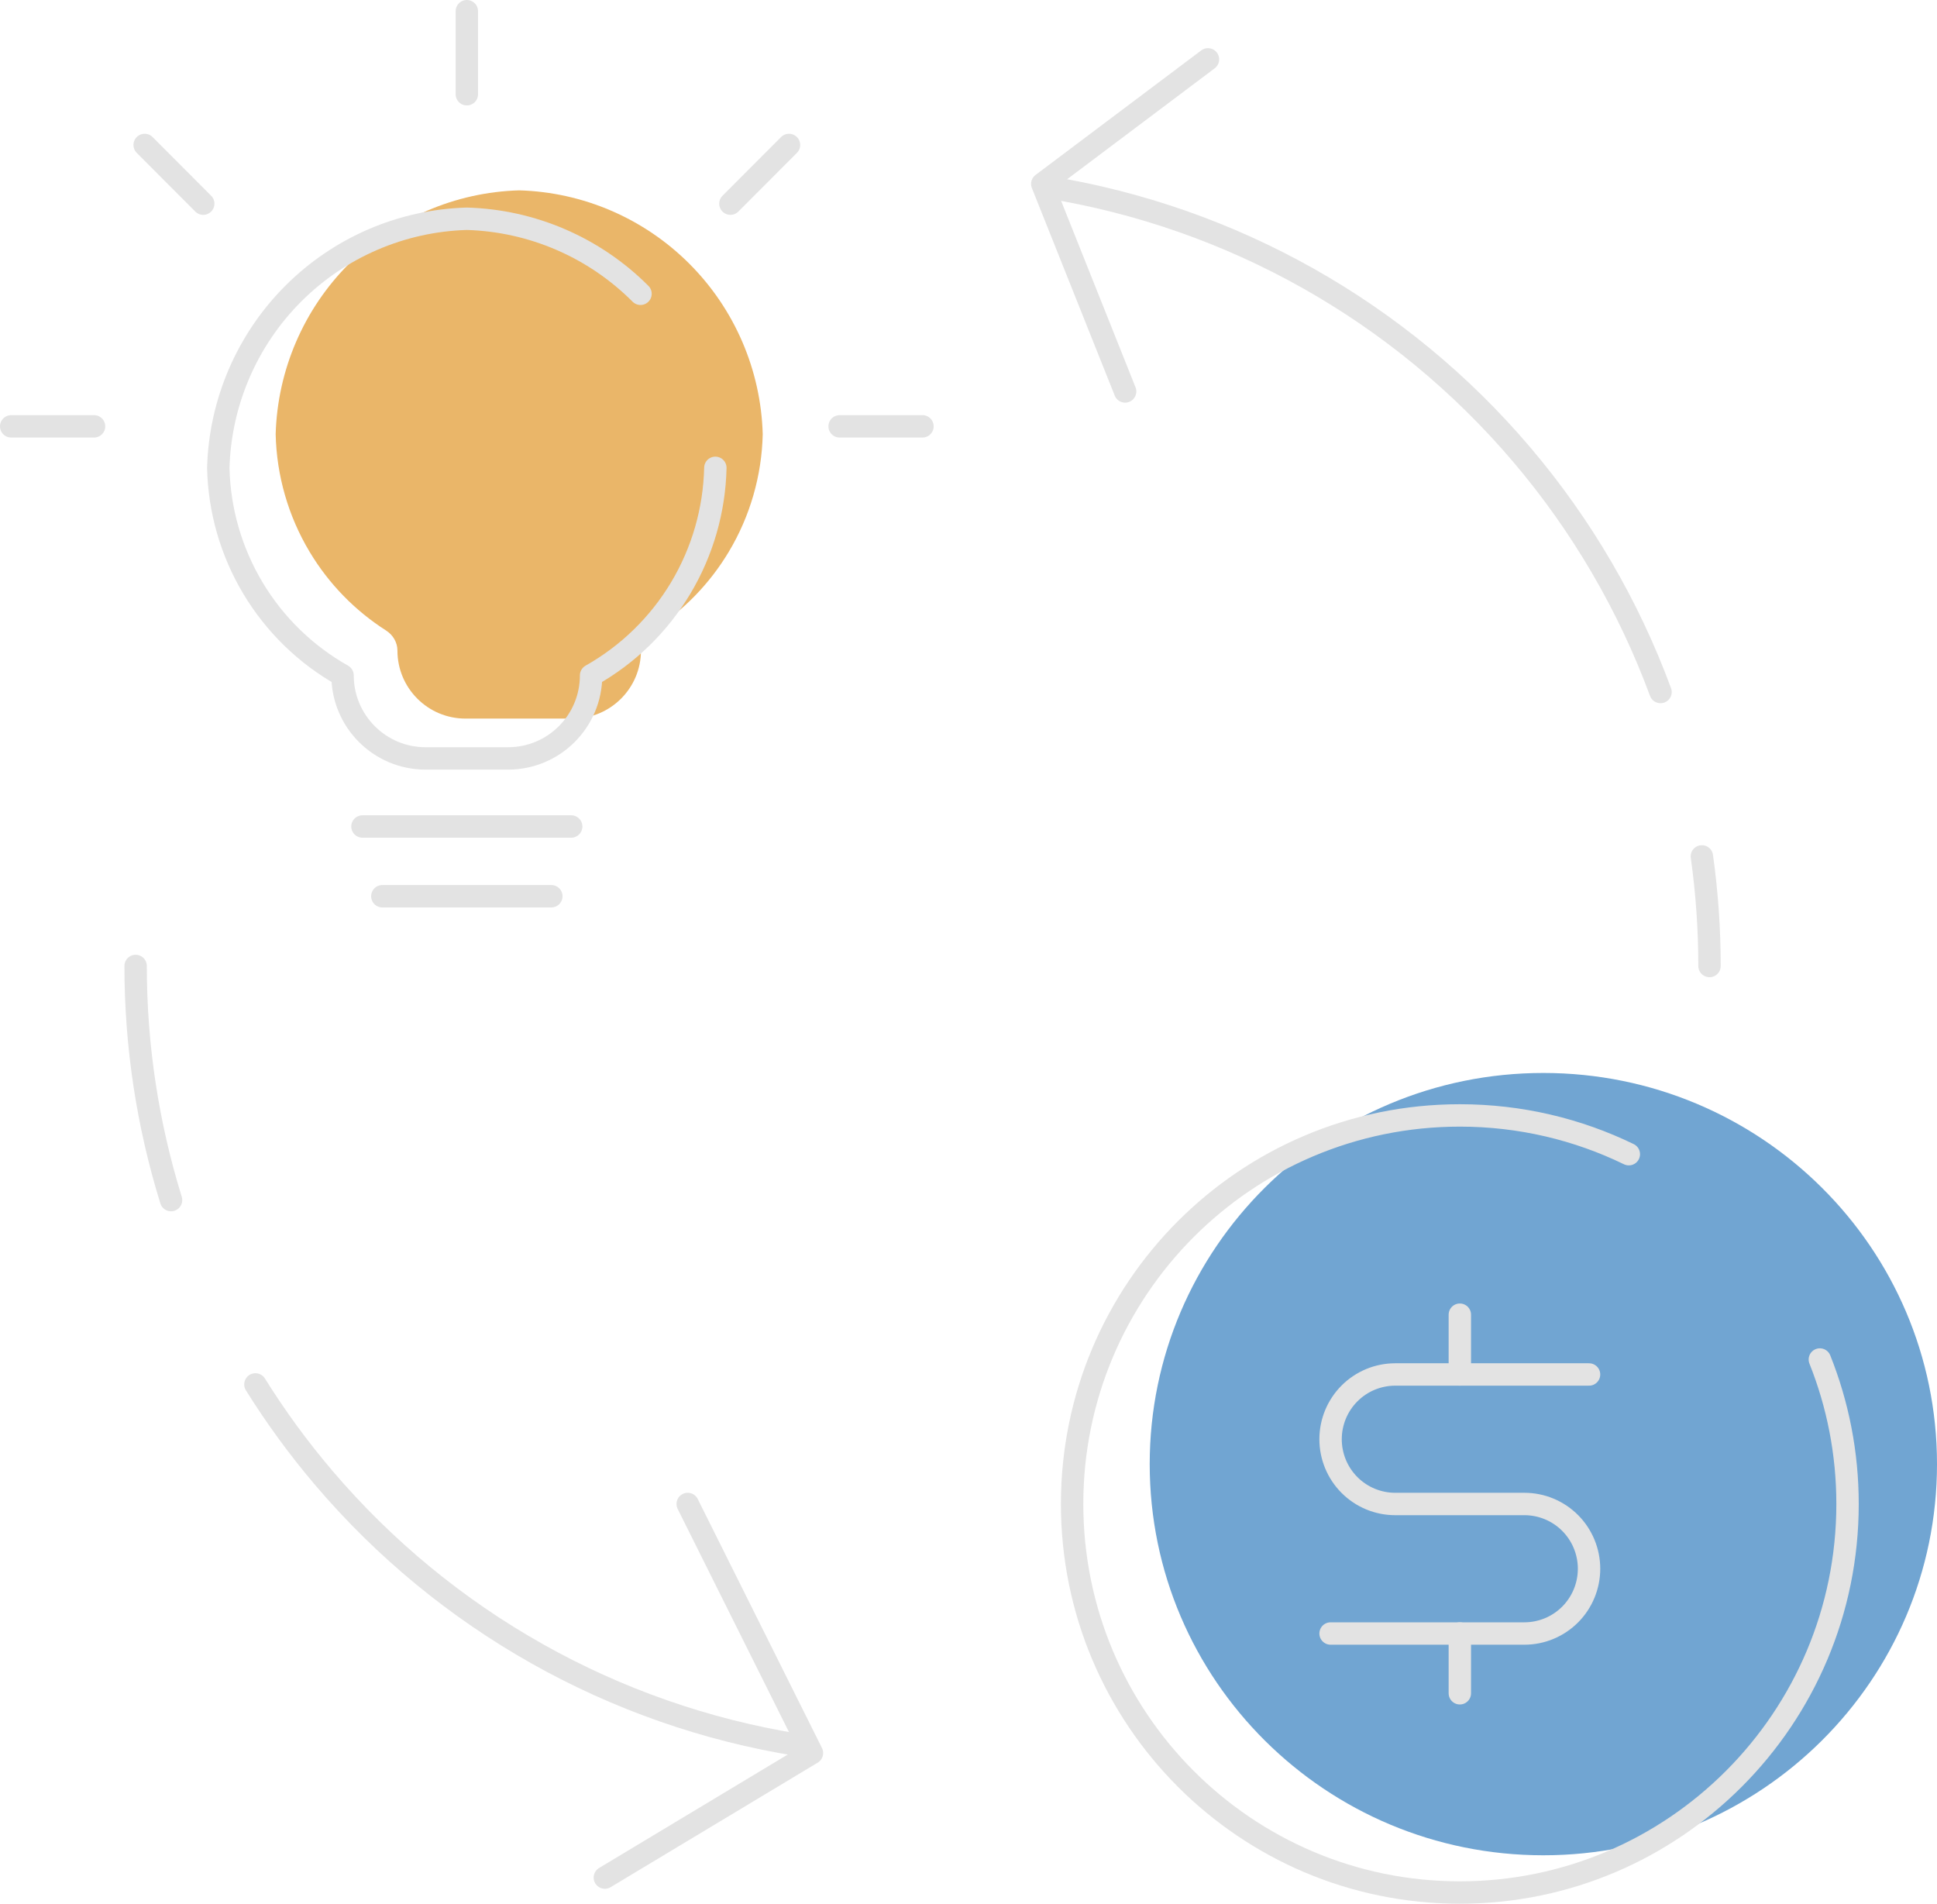
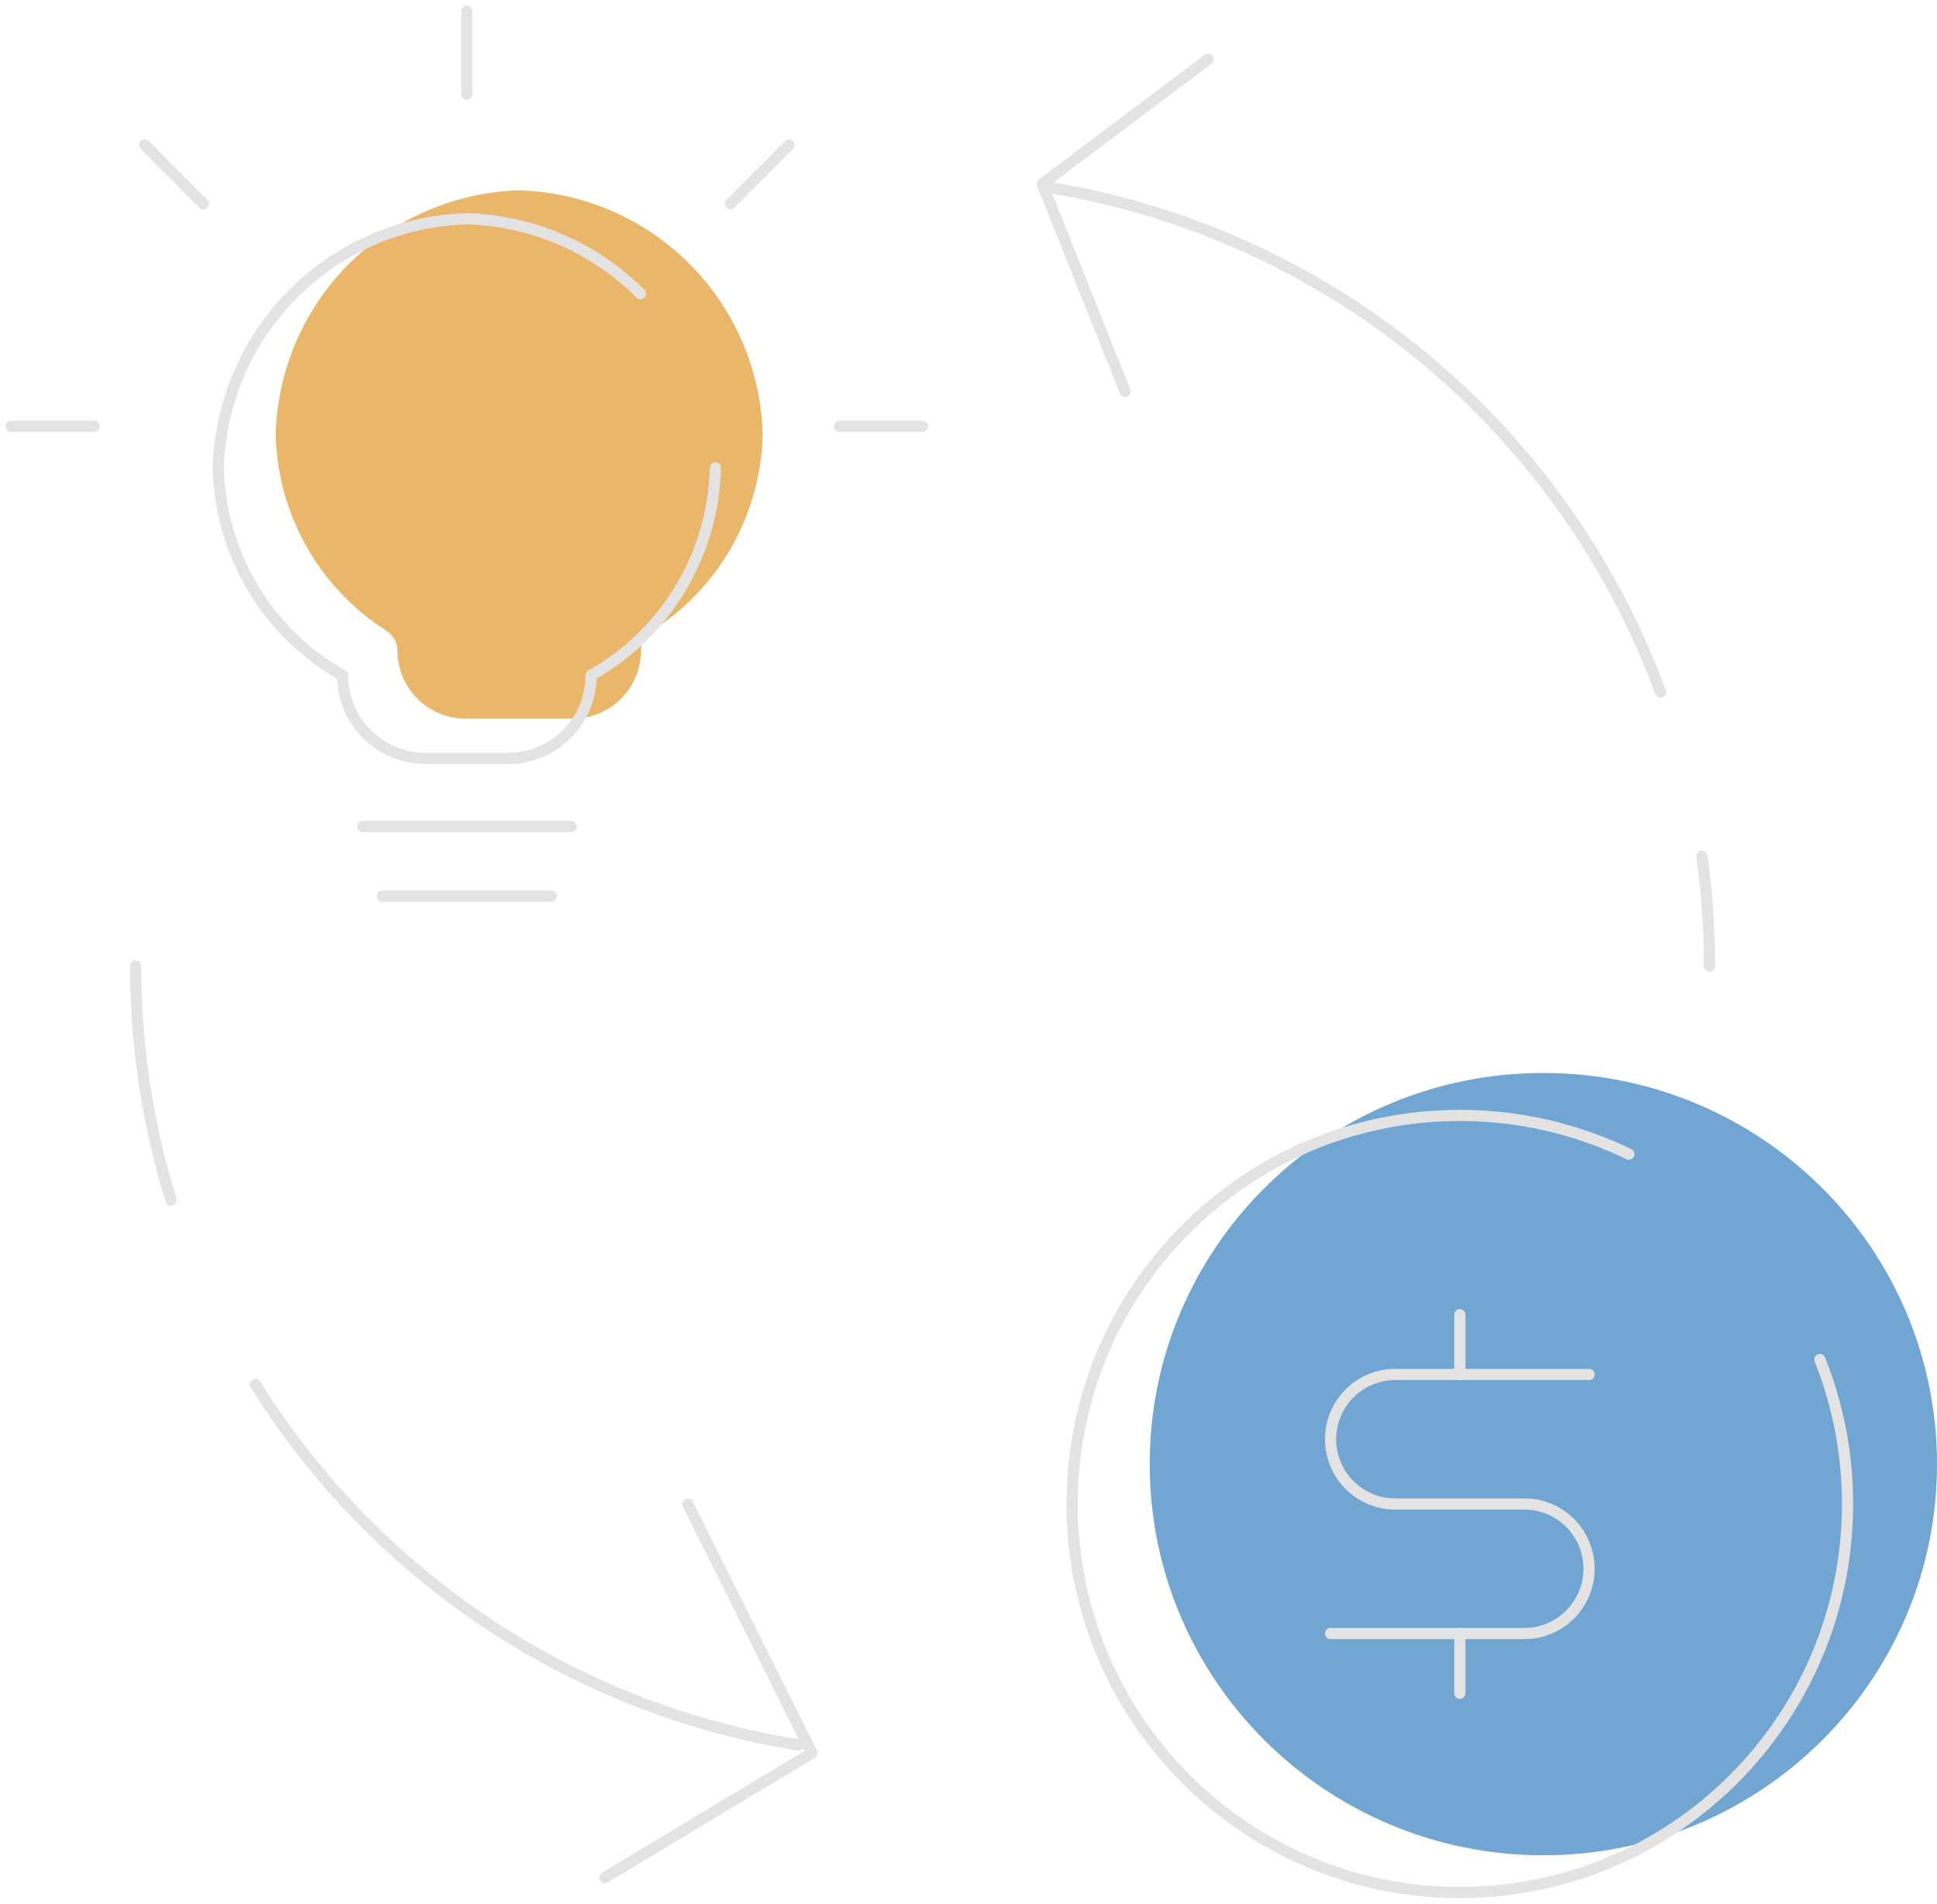
<svg xmlns="http://www.w3.org/2000/svg" width="173" height="170" viewBox="0 0 173 170" fill="none">
-   <path d="M51.017 73.805H32.371" stroke="#E3E3E3" stroke-width="2" stroke-linecap="round" stroke-linejoin="round" />
-   <path d="M49.241 80.033H34.147" stroke="#E3E3E3" stroke-width="2" stroke-linecap="round" stroke-linejoin="round" />
-   <path d="M68.122 38.769C67.96 33.046 65.616 27.603 61.572 23.555C57.527 19.507 52.089 17.161 46.371 16.998C40.654 17.161 35.216 19.507 31.172 23.555C27.127 27.603 24.784 33.046 24.621 38.769C24.703 42.478 25.749 46.102 27.656 49.283C29.359 52.126 31.698 54.527 34.481 56.303C35.098 56.696 35.496 57.364 35.496 58.095C35.496 61.45 38.215 64.168 41.569 64.168H51.173C54.528 64.168 57.247 61.449 57.247 58.095C57.247 57.364 57.645 56.696 58.261 56.303C61.044 54.526 63.382 52.124 65.086 49.282C66.993 46.101 68.039 42.478 68.122 38.769Z" fill="#EAB669" />
-   <path d="M63.891 41.777C63.806 45.566 62.738 49.268 60.792 52.518C58.846 55.767 56.089 58.454 52.792 60.312V60.312C52.792 64.406 49.473 67.726 45.378 67.726H38.009C33.914 67.726 30.595 64.406 30.595 60.312V60.312C27.297 58.455 24.539 55.769 22.593 52.519C20.647 49.269 19.579 45.566 19.496 41.777C19.662 35.931 22.054 30.369 26.181 26.234C30.309 22.098 35.859 19.701 41.694 19.535C47.528 19.701 53.078 22.098 57.206 26.234" stroke="#E3E3E3" stroke-width="2" stroke-linecap="round" stroke-linejoin="round" />
-   <path d="M41.695 1V8.414" stroke="#E3E3E3" stroke-width="2" stroke-linecap="round" stroke-linejoin="round" />
-   <path d="M70.468 12.945L65.236 18.187" stroke="#E3E3E3" stroke-width="2" stroke-linecap="round" stroke-linejoin="round" />
-   <path d="M82.389 38.072H74.99" stroke="#E3E3E3" stroke-width="2" stroke-linecap="round" stroke-linejoin="round" />
-   <path d="M12.92 12.945L18.151 18.187" stroke="#E3E3E3" stroke-width="2" stroke-linecap="round" stroke-linejoin="round" />
-   <path d="M1 38.072H8.399" stroke="#E3E3E3" stroke-width="2" stroke-linecap="round" stroke-linejoin="round" />
-   <path d="M93.533 16.713C110.034 19.368 125.052 27.826 135.891 40.572C141.283 46.912 145.465 54.105 148.307 61.796M152.682 86.263C152.682 82.972 152.453 79.702 152.001 76.475" stroke="#E3E3E3" stroke-width="2" stroke-linecap="round" stroke-linejoin="round" />
-   <path d="M71.306 155.825C54.794 153.179 39.765 144.722 28.916 131.972C26.668 129.33 24.629 126.539 22.811 123.626M12.113 86.26C12.112 93.404 13.194 100.448 15.277 107.167" stroke="#E3E3E3" stroke-width="2" stroke-linecap="round" stroke-linejoin="round" />
+   <path d="M51.017 73.805H32.371" stroke="#E3E3E3" stroke-linecap="round" stroke-linejoin="round" />
+   <path d="M49.241 80.033H34.147" stroke="#E3E3E3" stroke-linecap="round" stroke-linejoin="round" />
+   <path d="M68.122 38.769C67.96 33.046 65.616 27.603 61.572 23.555C57.527 19.507 52.089 17.161 46.371 16.998C40.654 17.161 35.216 19.507 31.172 23.555C27.127 27.603 24.784 33.046 24.621 38.769C24.703 42.478 25.749 46.102 27.656 49.283C29.359 52.126 31.698 54.527 34.481 56.303C35.098 56.696 35.496 57.364 35.496 58.095V58.095C35.496 61.45 38.215 64.168 41.569 64.168H51.173C54.528 64.168 57.247 61.449 57.247 58.095V58.095C57.247 57.364 57.645 56.696 58.261 56.303C61.044 54.526 63.382 52.124 65.086 49.282C66.993 46.101 68.039 42.478 68.122 38.769Z" fill="#EAB669" />
+   <path d="M63.891 41.777C63.806 45.566 62.738 49.268 60.792 52.518C58.846 55.767 56.089 58.454 52.792 60.312V60.312C52.792 64.406 49.473 67.726 45.378 67.726H38.009C33.914 67.726 30.595 64.406 30.595 60.312V60.312C27.297 58.455 24.539 55.769 22.593 52.519C20.647 49.269 19.579 45.566 19.496 41.777C19.662 35.931 22.054 30.369 26.181 26.234C30.309 22.098 35.859 19.701 41.694 19.535C47.528 19.701 53.078 22.098 57.206 26.234" stroke="#E3E3E3" stroke-linecap="round" stroke-linejoin="round" />
+   <path d="M41.695 1V8.414" stroke="#E3E3E3" stroke-linecap="round" stroke-linejoin="round" />
+   <path d="M70.468 12.945L65.236 18.187" stroke="#E3E3E3" stroke-linecap="round" stroke-linejoin="round" />
+   <path d="M82.389 38.072H74.99" stroke="#E3E3E3" stroke-linecap="round" stroke-linejoin="round" />
+   <path d="M12.92 12.945L18.151 18.187" stroke="#E3E3E3" stroke-linecap="round" stroke-linejoin="round" />
+   <path d="M1 38.072H8.399" stroke="#E3E3E3" stroke-linecap="round" stroke-linejoin="round" />
+   <path d="M93.533 16.713C110.034 19.368 125.052 27.826 135.891 40.572C141.283 46.912 145.465 54.105 148.307 61.796M152.682 86.263C152.682 82.972 152.453 79.702 152.001 76.475" stroke="#E3E3E3" stroke-linecap="round" stroke-linejoin="round" />
+   <path d="M71.306 155.825C54.794 153.179 39.765 144.722 28.916 131.972C26.668 129.33 24.629 126.539 22.811 123.626M12.113 86.26C12.112 93.404 13.194 100.448 15.277 107.167" stroke="#E3E3E3" stroke-linecap="round" stroke-linejoin="round" />
  <path d="M137.842 165.674C157.259 165.674 173 150.036 173 130.744C173 111.453 157.259 95.814 137.842 95.814C118.424 95.814 102.684 111.453 102.684 130.744C102.684 150.036 118.424 165.674 137.842 165.674Z" fill="#71A5D2" />
-   <path d="M145.476 103.067C140.914 100.849 135.793 99.606 130.382 99.606C111.257 99.606 95.754 115.14 95.754 134.303C95.754 153.465 111.257 169 130.382 169C149.506 169 165.01 153.465 165.01 134.303C165.01 129.744 164.132 125.39 162.537 121.402" stroke="#E3E3E3" stroke-width="2" stroke-linecap="round" stroke-linejoin="round" />
-   <path d="M130.383 145.869V151.207" stroke="#E3E3E3" stroke-width="2" stroke-linecap="round" stroke-linejoin="round" />
-   <path d="M130.383 117.4V122.738" stroke="#E3E3E3" stroke-width="2" stroke-linecap="round" stroke-linejoin="round" />
-   <path d="M118.838 145.87H136.152C137.682 145.87 139.15 145.26 140.233 144.176C141.315 143.091 141.923 141.621 141.923 140.087C141.923 138.553 141.315 137.082 140.233 135.998C139.15 134.913 137.682 134.304 136.152 134.304H124.609C123.079 134.304 121.611 133.695 120.528 132.61C119.446 131.526 118.838 130.055 118.838 128.521C118.838 126.987 119.446 125.517 120.528 124.432C121.611 123.348 123.079 122.738 124.609 122.738H141.923" stroke="#E3E3E3" stroke-width="2" stroke-linecap="round" stroke-linejoin="round" />
-   <path d="M61.421 134.303L72.519 156.544L54.022 167.665" stroke="#E3E3E3" stroke-width="2" stroke-linecap="round" stroke-linejoin="round" />
-   <path d="M100.489 34.956L93.09 16.422L107.888 5.301" stroke="#E3E3E3" stroke-width="2" stroke-linecap="round" stroke-linejoin="round" />
+   <path d="M145.476 103.067C140.914 100.849 135.793 99.606 130.382 99.606C111.257 99.606 95.754 115.14 95.754 134.303C95.754 153.465 111.257 169 130.382 169C149.506 169 165.01 153.465 165.01 134.303C165.01 129.744 164.132 125.39 162.537 121.402" stroke="#E3E3E3" stroke-linecap="round" stroke-linejoin="round" />
+   <path d="M130.383 145.869V151.207" stroke="#E3E3E3" stroke-linecap="round" stroke-linejoin="round" />
+   <path d="M130.383 117.4V122.738" stroke="#E3E3E3" stroke-linecap="round" stroke-linejoin="round" />
+   <path d="M118.838 145.87H136.152C137.682 145.87 139.15 145.26 140.233 144.176C141.315 143.091 141.923 141.621 141.923 140.087C141.923 138.553 141.315 137.082 140.233 135.998C139.15 134.913 137.682 134.304 136.152 134.304H124.609C123.079 134.304 121.611 133.695 120.528 132.61C119.446 131.526 118.838 130.055 118.838 128.521C118.838 126.987 119.446 125.517 120.528 124.432C121.611 123.348 123.079 122.738 124.609 122.738H141.923" stroke="#E3E3E3" stroke-linecap="round" stroke-linejoin="round" />
+   <path d="M61.421 134.303L72.519 156.544L54.022 167.665" stroke="#E3E3E3" stroke-linecap="round" stroke-linejoin="round" />
+   <path d="M100.489 34.956L93.09 16.422L107.888 5.301" stroke="#E3E3E3" stroke-linecap="round" stroke-linejoin="round" />
</svg>
